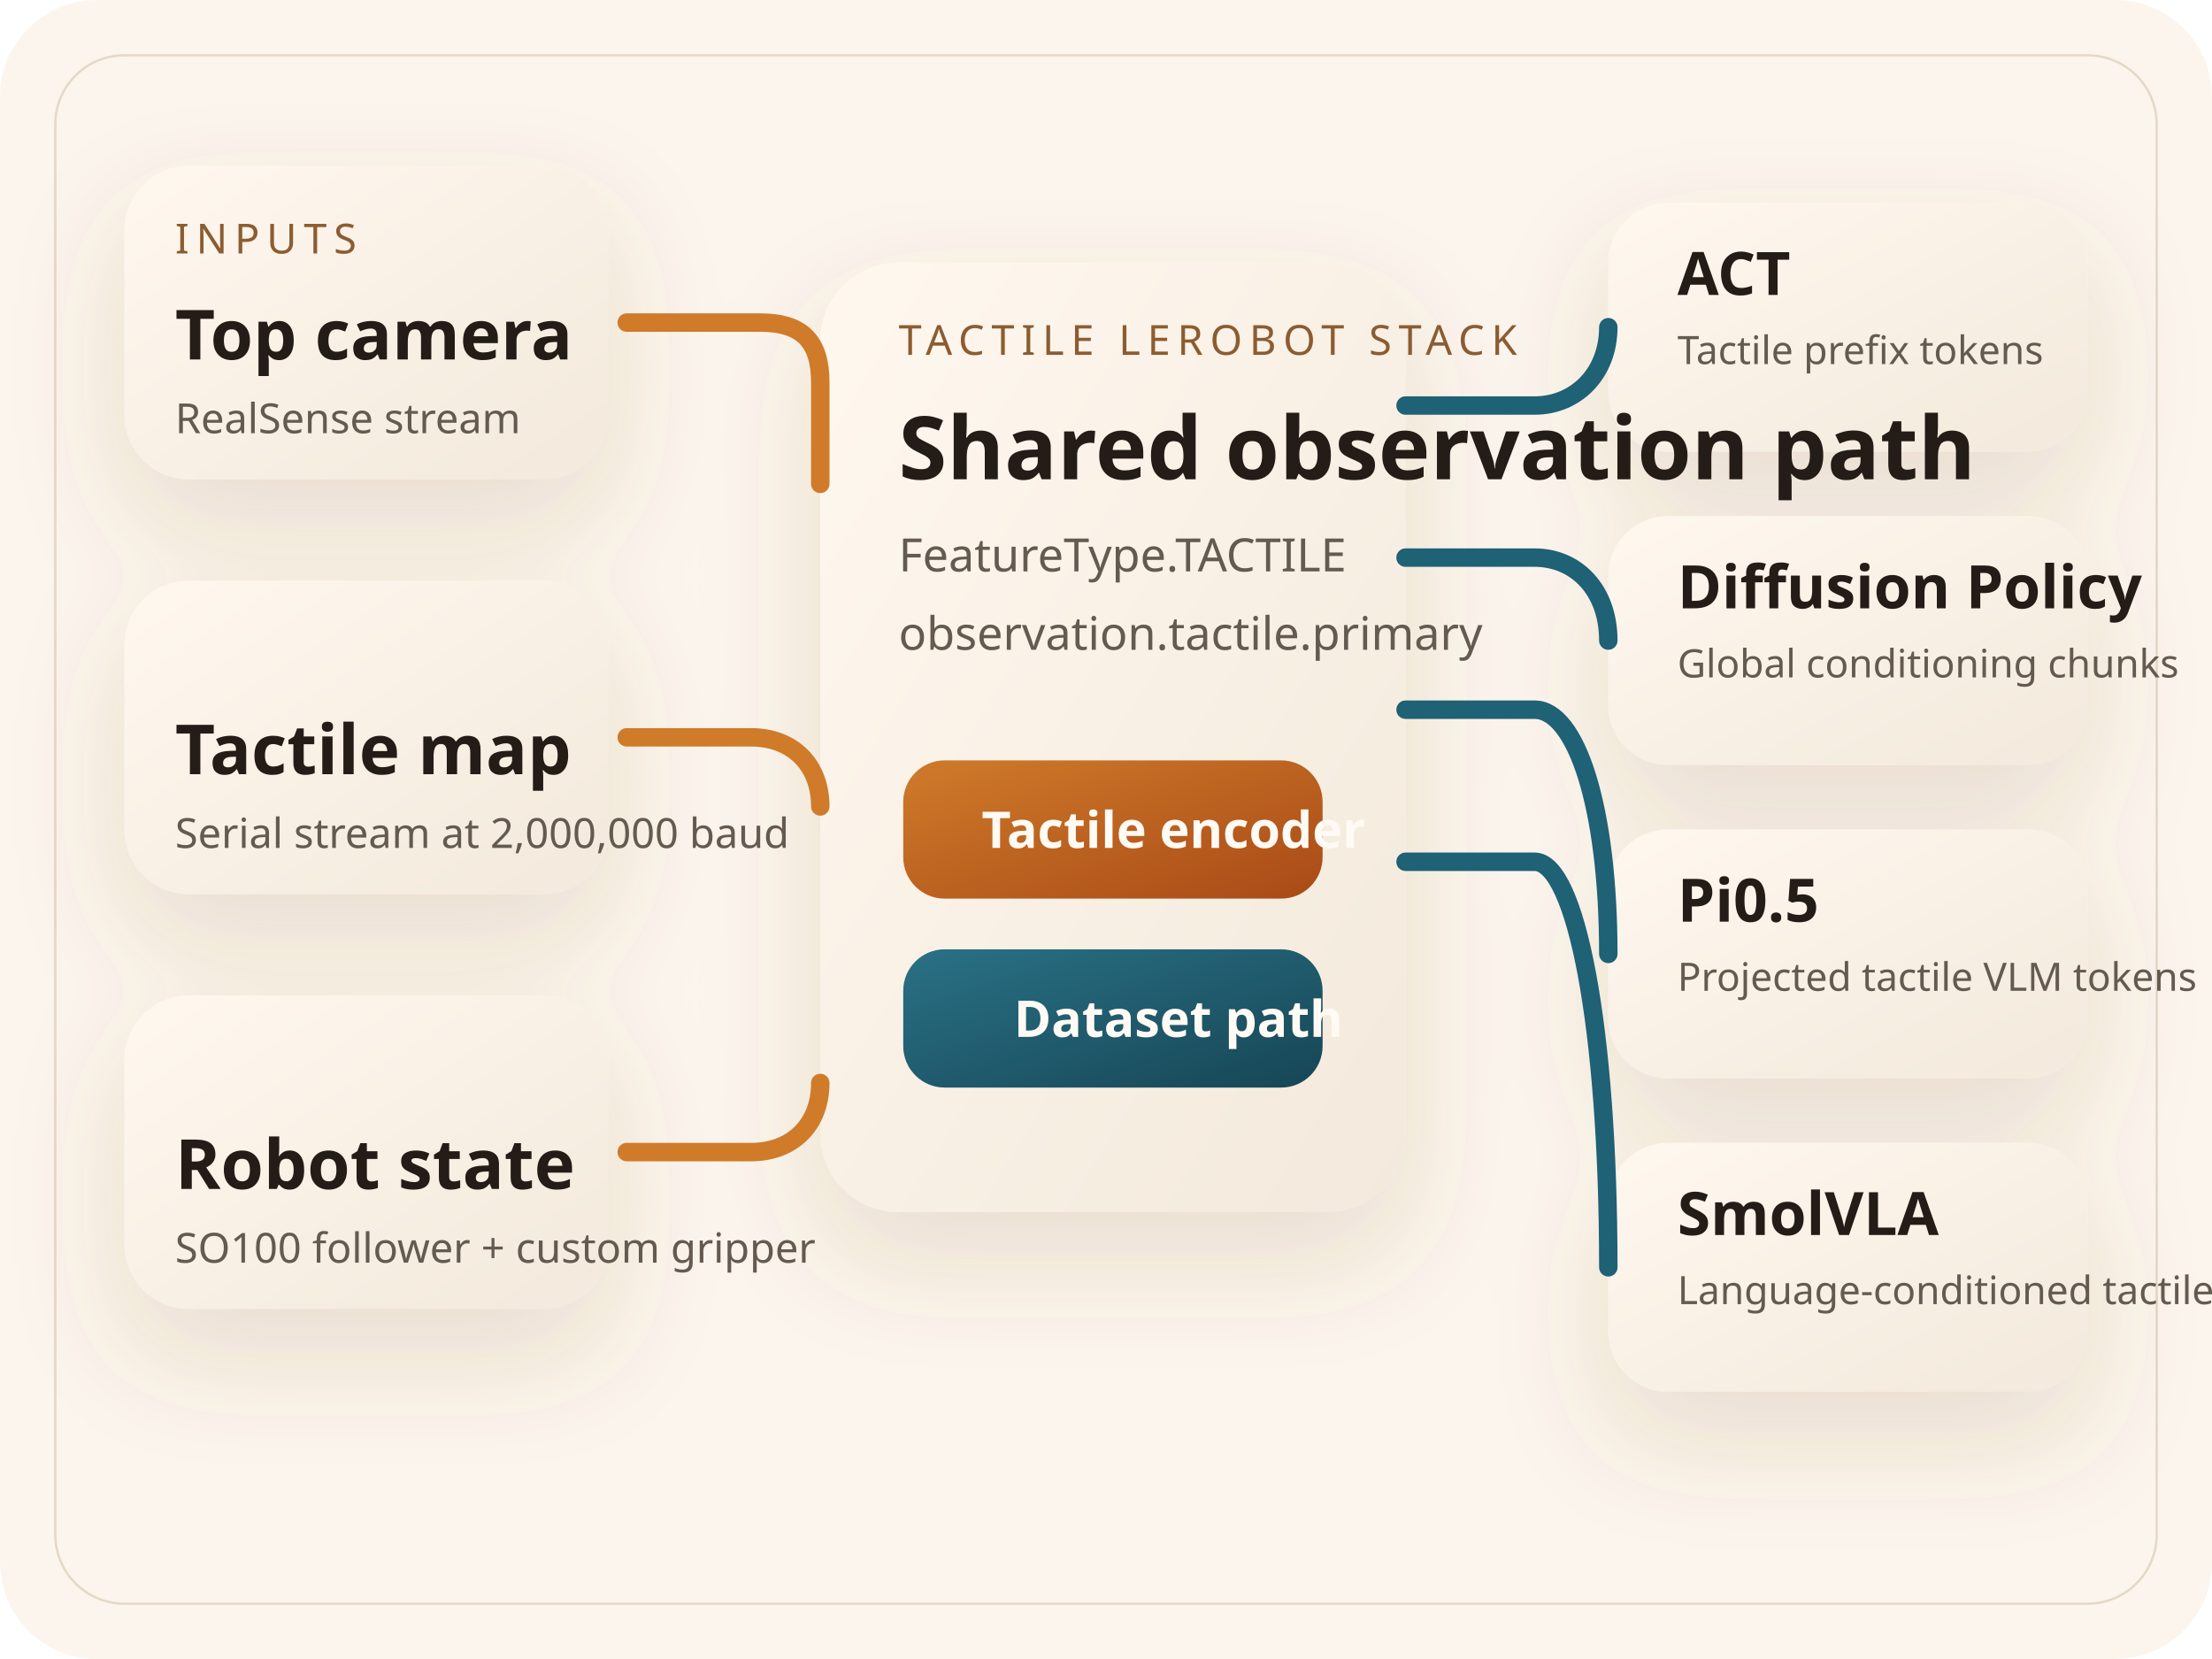
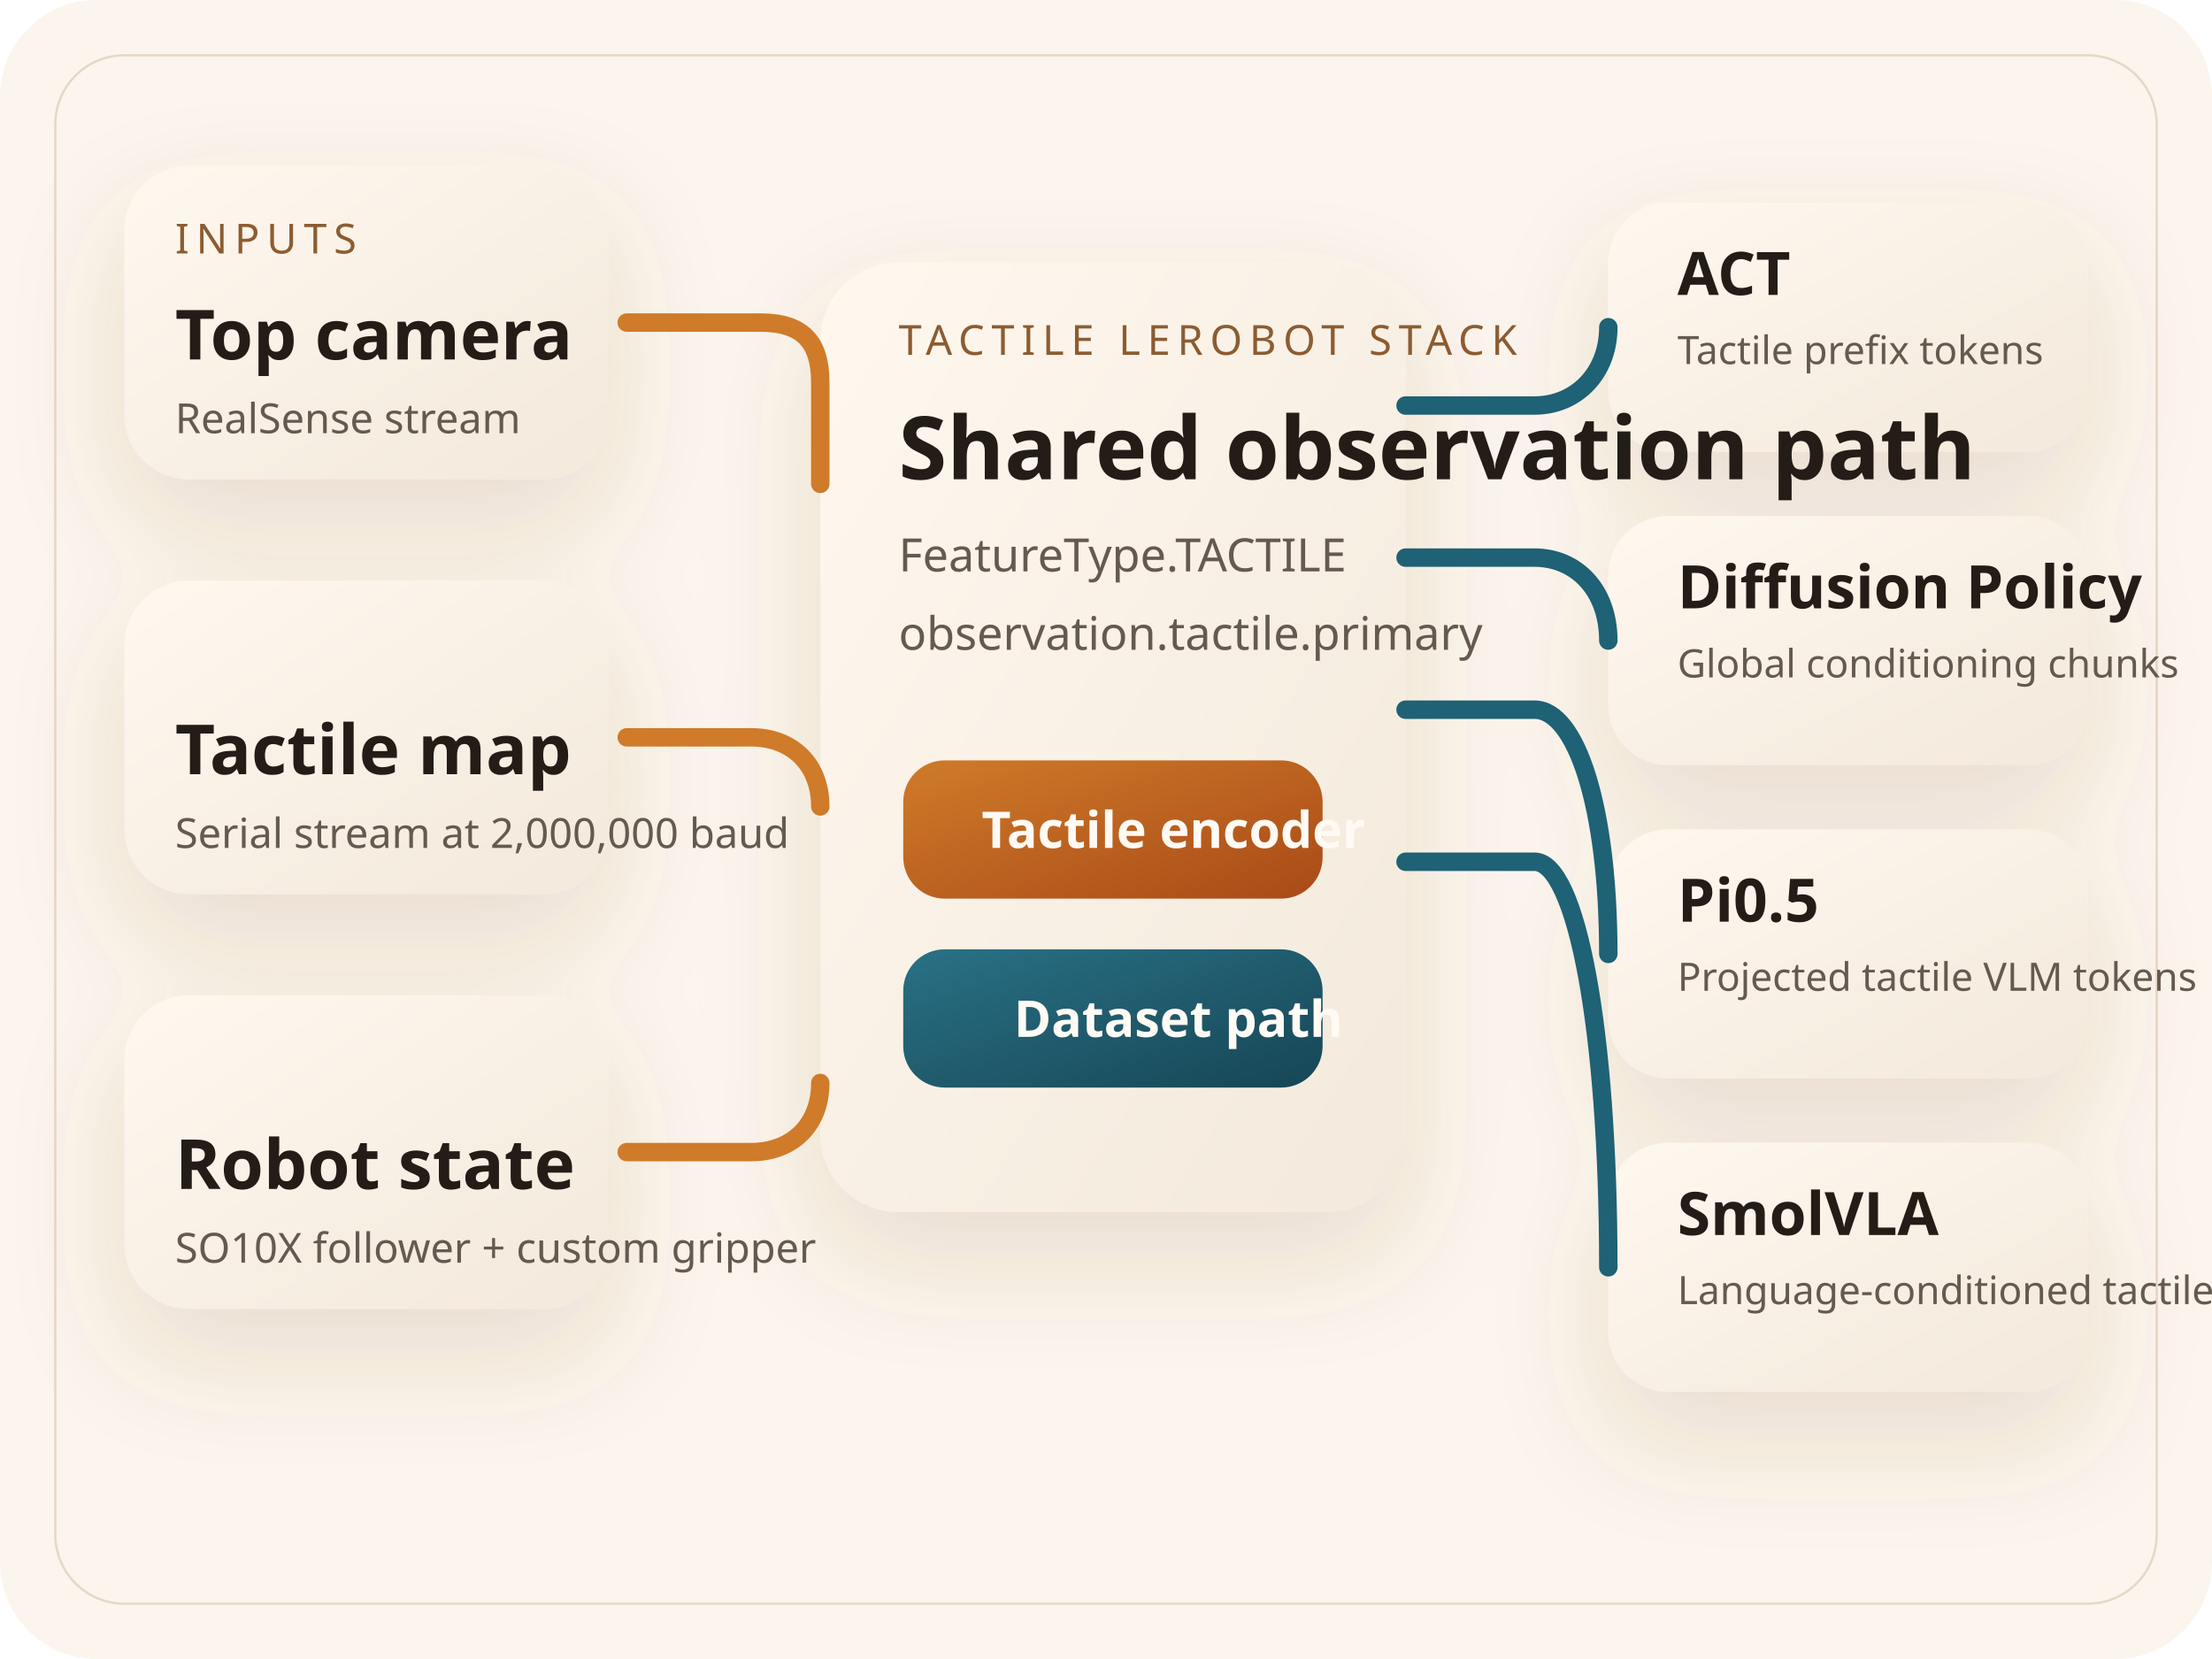
<svg xmlns="http://www.w3.org/2000/svg" viewBox="0 0 960 720" role="img" aria-labelledby="title desc">
  <defs>
    <linearGradient id="card" x1="0%" x2="100%" y1="0%" y2="100%">
      <stop offset="0%" stop-color="#fff8ef" />
      <stop offset="100%" stop-color="#f3e9dc" />
    </linearGradient>
    <linearGradient id="warm" x1="0%" x2="100%" y1="0%" y2="100%">
      <stop offset="0%" stop-color="#cf7b2a" />
      <stop offset="100%" stop-color="#a94a17" />
    </linearGradient>
    <linearGradient id="cool" x1="0%" x2="100%" y1="0%" y2="100%">
      <stop offset="0%" stop-color="#2a7186" />
      <stop offset="100%" stop-color="#164655" />
    </linearGradient>
    <filter id="shadow" x="-20%" y="-20%" width="140%" height="140%">
      <feDropShadow dx="0" dy="20" stdDeviation="24" flood-color="#8a5d2e" flood-opacity="0.16" />
    </filter>
  </defs>
  <rect width="960" height="720" rx="42" fill="#fbf5ed" />
  <rect x="24" y="24" width="912" height="672" rx="30" fill="none" stroke="#e5d8c7" />
  <g filter="url(#shadow)">
    <rect x="54" y="72" width="210" height="136" rx="28" fill="url(#card)" />
    <rect x="54" y="252" width="210" height="136" rx="28" fill="url(#card)" />
    <rect x="54" y="432" width="210" height="136" rx="28" fill="url(#card)" />
    <rect x="356" y="114" width="254" height="412" rx="34" fill="url(#card)" />
    <rect x="698" y="88" width="208" height="108" rx="26" fill="url(#card)" />
    <rect x="698" y="224" width="208" height="108" rx="26" fill="url(#card)" />
    <rect x="698" y="360" width="208" height="108" rx="26" fill="url(#card)" />
    <rect x="698" y="496" width="208" height="108" rx="26" fill="url(#card)" />
  </g>
  <g font-family="Space Grotesk, sans-serif" fill="#241c17">
    <text x="76" y="110" font-size="18" letter-spacing="3" fill="#8c5c31">INPUTS</text>
    <text x="76" y="156" font-size="30" font-weight="700">Top camera</text>
    <text x="76" y="188" font-size="18" fill="#655a50">RealSense stream</text>
    <text x="76" y="336" font-size="30" font-weight="700">Tactile map</text>
    <text x="76" y="368" font-size="18" fill="#655a50">Serial stream at 2,000,000 baud</text>
    <text x="76" y="516" font-size="30" font-weight="700">Robot state</text>
-     <text x="76" y="548" font-size="18" fill="#655a50">SO100 follower + custom gripper</text>
+     <text x="76" y="548" font-size="18" fill="#655a50">SO10X follower + custom gripper</text>
    <text x="390" y="154" font-size="18" letter-spacing="3" fill="#8c5c31">TACTILE LEROBOT STACK</text>
    <text x="390" y="208" font-size="38" font-weight="700">Shared observation path</text>
    <text x="390" y="248" font-size="20" fill="#655a50">FeatureType.TACTILE</text>
    <text x="390" y="282" font-size="20" fill="#655a50">observation.tactile.primary</text>
    <rect x="392" y="330" width="182" height="60" rx="18" fill="url(#warm)" />
    <text x="426" y="368" font-size="22" font-weight="700" fill="#fffaf4">Tactile encoder</text>
    <rect x="392" y="412" width="182" height="60" rx="18" fill="url(#cool)" />
    <text x="440" y="450" font-size="22" font-weight="700" fill="#fffaf4">Dataset path</text>
    <text x="728" y="128" font-size="26" font-weight="700">ACT</text>
    <text x="728" y="158" font-size="17" fill="#655a50">Tactile prefix tokens</text>
    <text x="728" y="264" font-size="26" font-weight="700">Diffusion Policy</text>
    <text x="728" y="294" font-size="17" fill="#655a50">Global conditioning chunks</text>
    <text x="728" y="400" font-size="26" font-weight="700">Pi0.5</text>
    <text x="728" y="430" font-size="17" fill="#655a50">Projected tactile VLM tokens</text>
    <text x="728" y="536" font-size="26" font-weight="700">SmolVLA</text>
    <text x="728" y="566" font-size="17" fill="#655a50">Language-conditioned tactile tokens</text>
  </g>
  <g fill="none" stroke-linecap="round" stroke-width="8">
    <path d="M272 140 H330 C348 140 356 148 356 166 V210" stroke="#cf7b2a" />
    <path d="M272 320 H326 C344 320 356 332 356 350" stroke="#cf7b2a" />
    <path d="M272 500 H326 C344 500 356 488 356 470" stroke="#cf7b2a" />
    <path d="M610 176 H666 C684 176 698 162 698 142" stroke="#1f6175" />
    <path d="M610 242 H666 C684 242 698 256 698 278" stroke="#1f6175" />
    <path d="M610 308 H666 C684 308 698 350 698 414" stroke="#1f6175" />
    <path d="M610 374 H666 C684 374 698 446 698 550" stroke="#1f6175" />
  </g>
</svg>
